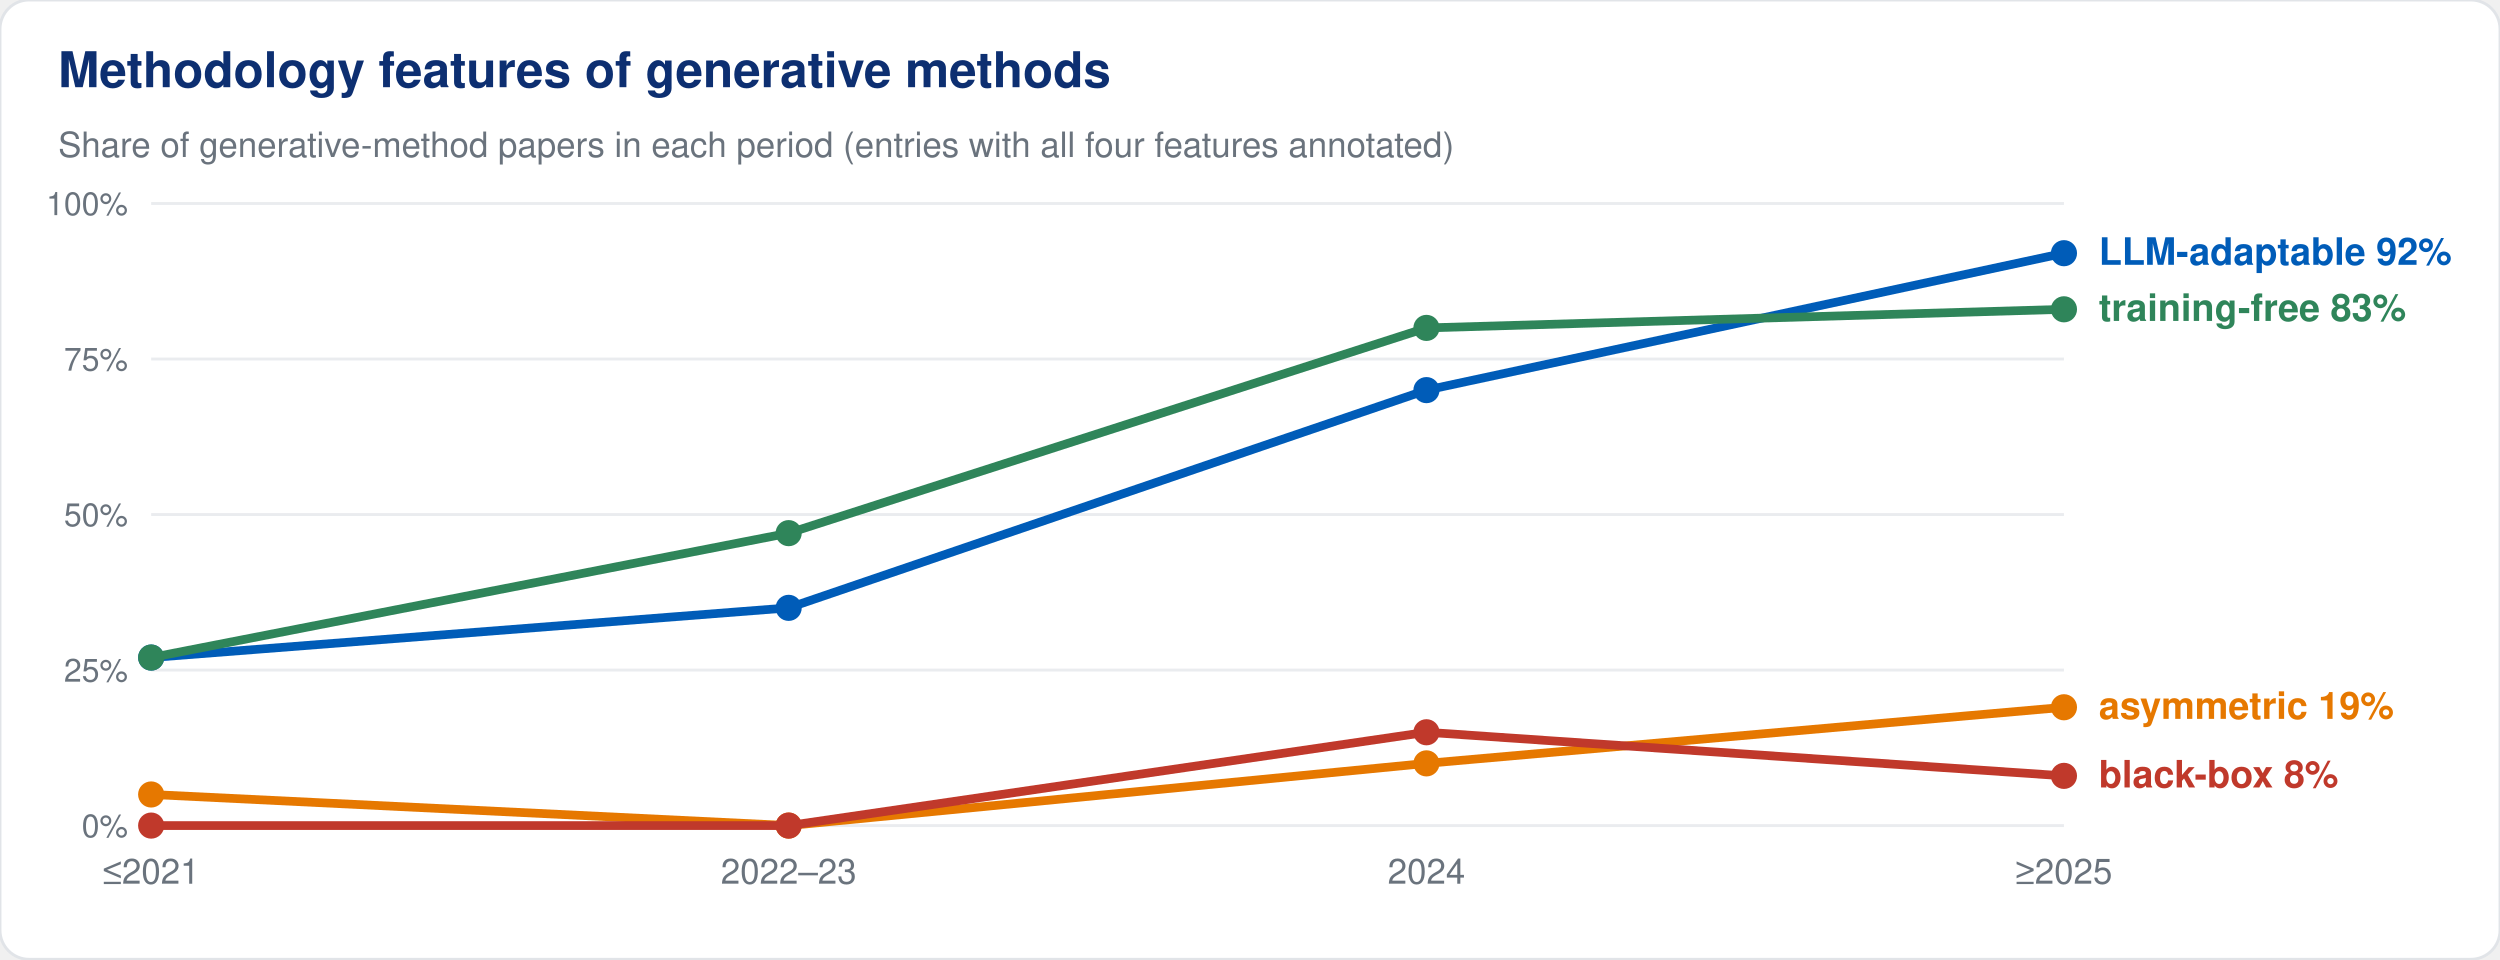
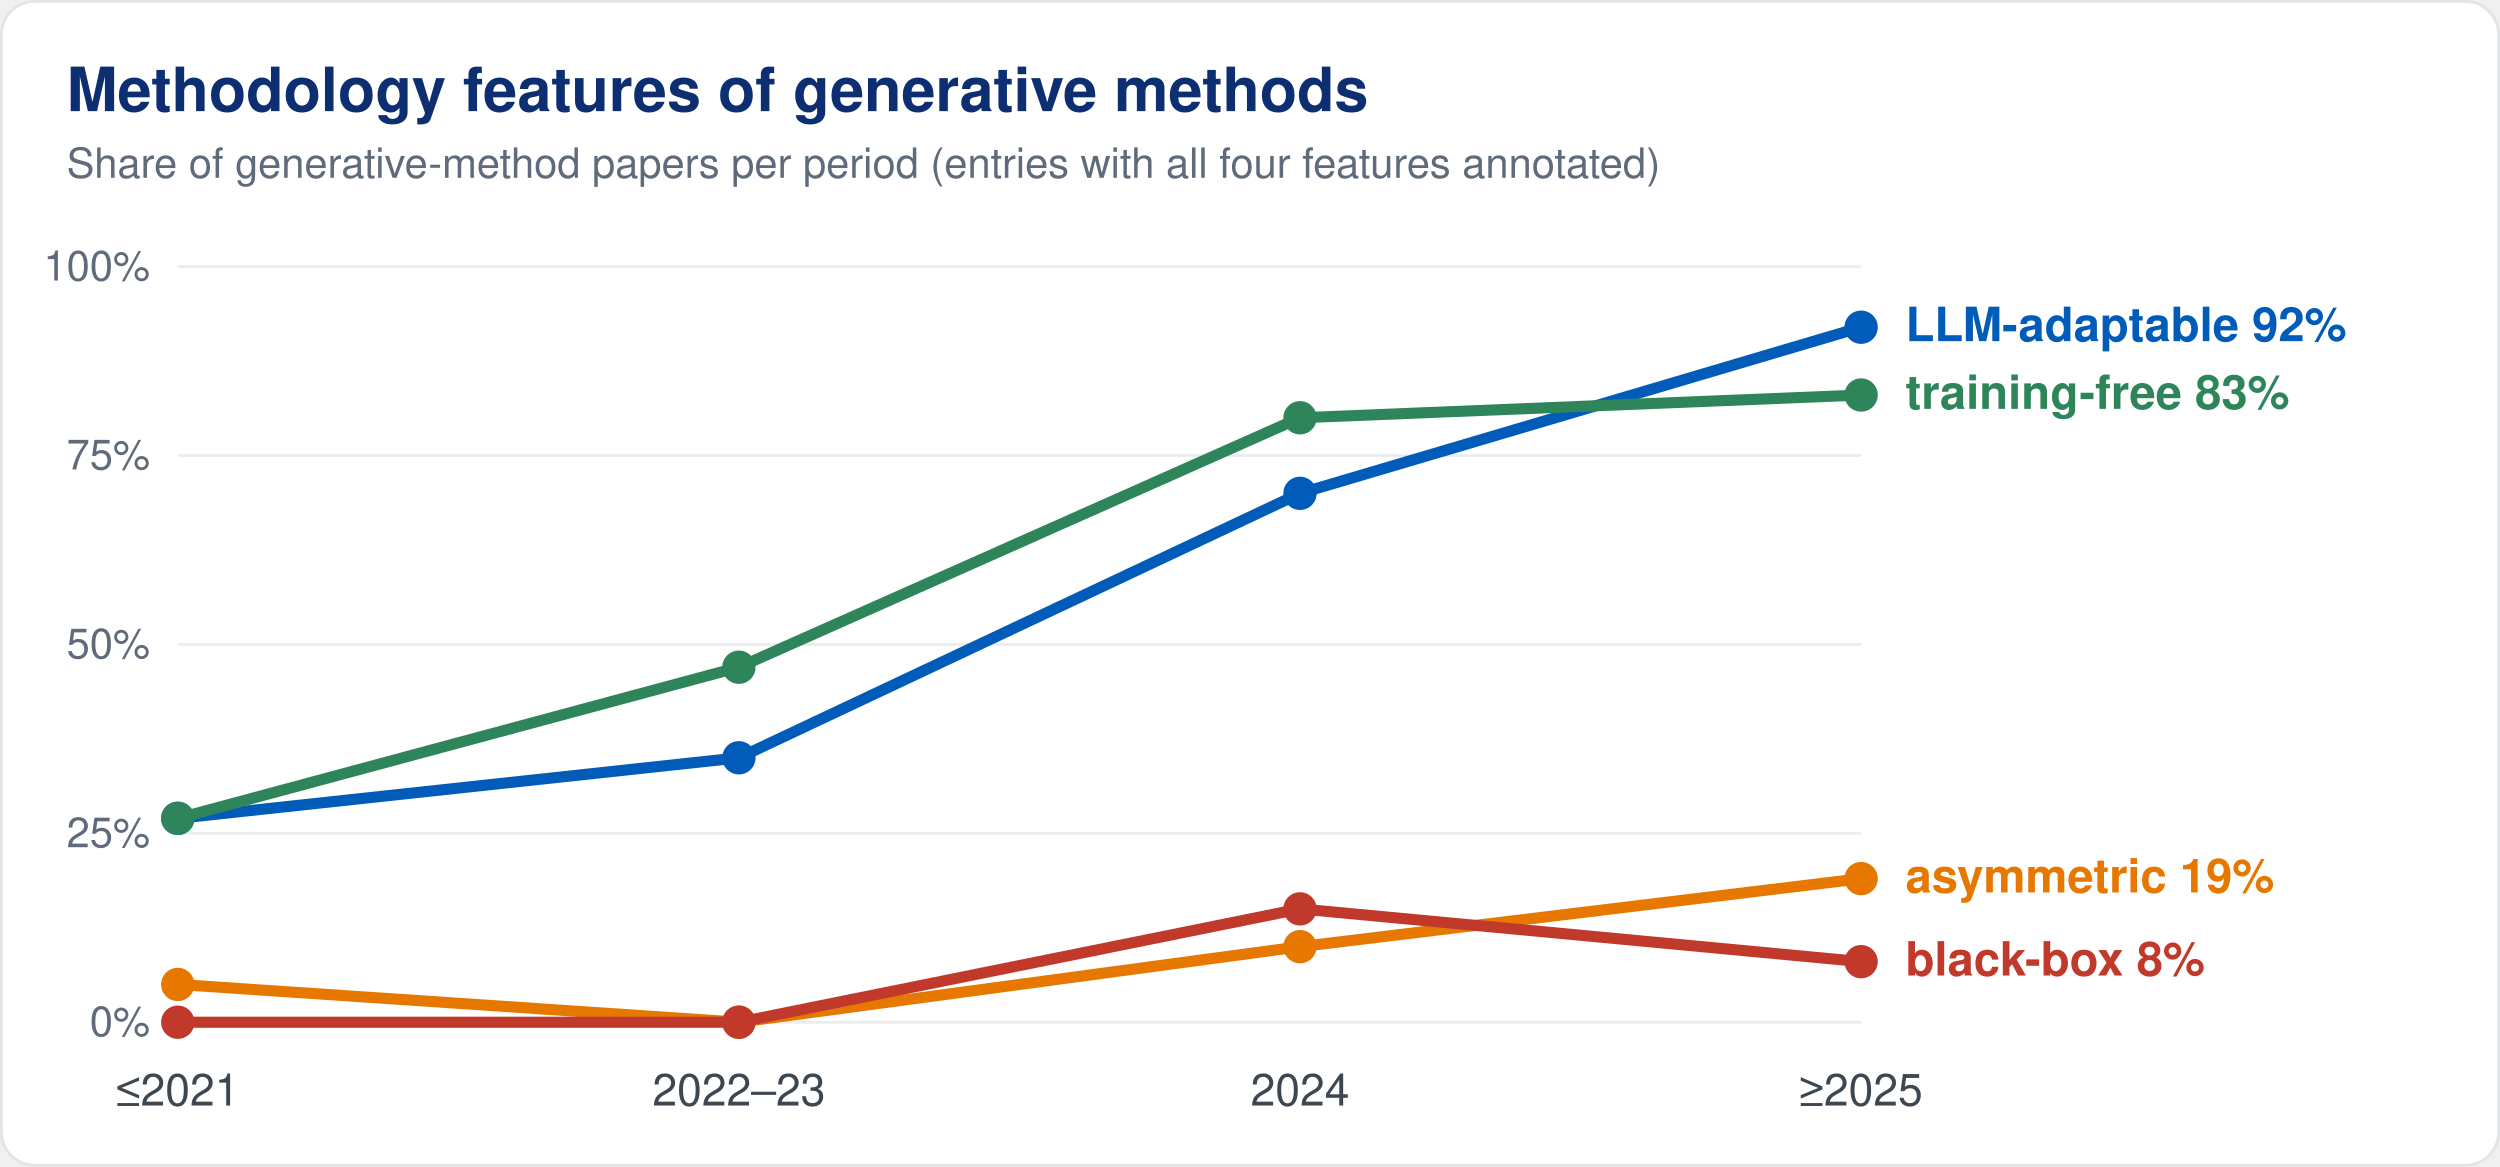
- <svg xmlns="http://www.w3.org/2000/svg" width="860" height="330" viewBox="0 0 860 330" font-family="-apple-system, BlinkMacSystemFont, 'Segoe UI', Helvetica, Arial, sans-serif">
-   <rect width="860" height="330" rx="10" fill="#ffffff" stroke="#e1e4e8" />
-   <text x="20" y="30" font-size="17" font-weight="600" fill="#0D2F71">Methodology features of generative methods</text>
-   <line x1="52" x2="710" y1="284.0" y2="284.0" stroke="#eaecef" />
-   <text x="44" y="288.0" font-size="11" fill="#6a737d" text-anchor="end">0%</text>
-   <line x1="52" x2="710" y1="230.5" y2="230.5" stroke="#eaecef" />
-   <text x="44" y="234.5" font-size="11" fill="#6a737d" text-anchor="end">25%</text>
-   <line x1="52" x2="710" y1="177.0" y2="177.0" stroke="#eaecef" />
-   <text x="44" y="181.0" font-size="11" fill="#6a737d" text-anchor="end">50%</text>
-   <line x1="52" x2="710" y1="123.5" y2="123.5" stroke="#eaecef" />
-   <text x="44" y="127.5" font-size="11" fill="#6a737d" text-anchor="end">75%</text>
-   <line x1="52" x2="710" y1="70.0" y2="70.0" stroke="#eaecef" />
-   <text x="44" y="74.0" font-size="11" fill="#6a737d" text-anchor="end">100%</text>
-   <text x="52.0" y="304" font-size="12" fill="#6a737d" text-anchor="middle">≤2021</text>
-   <text x="271.3" y="304" font-size="12" fill="#6a737d" text-anchor="middle">2022–23</text>
-   <text x="490.7" y="304" font-size="12" fill="#6a737d" text-anchor="middle">2024</text>
-   <text x="710.0" y="304" font-size="12" fill="#6a737d" text-anchor="middle">≥2025</text>
-   <polyline points="52.0,226.2 271.3,209.1 490.7,134.2 710.0,87.1" fill="none" stroke="#005CB8" stroke-width="3" />
-   <circle cx="52.0" cy="226.2" r="4.5" fill="#005CB8" />
-   <circle cx="271.3" cy="209.1" r="4.5" fill="#005CB8" />
-   <circle cx="490.7" cy="134.2" r="4.5" fill="#005CB8" />
-   <circle cx="710.0" cy="87.1" r="4.5" fill="#005CB8" />
-   <text x="722.0" y="91.1" font-size="13" fill="#005CB8" font-weight="600">LLM-adaptable 92%</text>
-   <polyline points="52.0,226.2 271.3,183.4 490.7,112.8 710.0,106.4" fill="none" stroke="#2F855A" stroke-width="3" />
-   <circle cx="52.0" cy="226.2" r="4.5" fill="#2F855A" />
-   <circle cx="271.3" cy="183.4" r="4.5" fill="#2F855A" />
-   <circle cx="490.7" cy="112.8" r="4.5" fill="#2F855A" />
-   <circle cx="710.0" cy="106.4" r="4.5" fill="#2F855A" />
-   <text x="722.0" y="110.4" font-size="13" fill="#2F855A" font-weight="600">training-free 83%</text>
-   <polyline points="52.0,273.3 271.3,284.0 490.7,262.6 710.0,243.3" fill="none" stroke="#E67800" stroke-width="3" />
-   <circle cx="52.0" cy="273.3" r="4.5" fill="#E67800" />
-   <circle cx="271.3" cy="284.0" r="4.5" fill="#E67800" />
-   <circle cx="490.7" cy="262.6" r="4.5" fill="#E67800" />
-   <circle cx="710.0" cy="243.3" r="4.5" fill="#E67800" />
-   <text x="722.0" y="247.3" font-size="13" fill="#E67800" font-weight="600">asymmetric 19%</text>
-   <polyline points="52.0,284.0 271.3,284.0 490.7,251.9 710.0,266.9" fill="none" stroke="#C0392B" stroke-width="3" />
-   <circle cx="52.0" cy="284.0" r="4.5" fill="#C0392B" />
-   <circle cx="271.3" cy="284.0" r="4.5" fill="#C0392B" />
-   <circle cx="490.7" cy="251.9" r="4.5" fill="#C0392B" />
-   <circle cx="710.0" cy="266.9" r="4.5" fill="#C0392B" />
-   <text x="722.0" y="270.9" font-size="13" fill="#C0392B" font-weight="600">black-box 8%</text>
-   <text x="20" y="54" font-size="12" fill="#6a737d">Share of generative-method papers in each period (entries with all four features annotated)</text>
+ <svg xmlns="http://www.w3.org/2000/svg" width="900" height="420" viewBox="0 0 900 420" font-family="-apple-system, BlinkMacSystemFont, 'Segoe UI', Helvetica, Arial, sans-serif">
+   <rect x="0.5" y="0.5" width="899" height="419" rx="12" fill="#ffffff" stroke="#e1e4e8" />
+   <text x="24" y="40" font-size="22" font-weight="700" fill="#0D2F71">Methodology features of generative methods</text>
+   <text x="24" y="64" font-size="15" fill="#5f6b7a">Share of generative-method papers per period (entries with all four features annotated)</text>
+   <line x1="64" x2="670" y1="368.0" y2="368.0" stroke="#eaecef" />
+   <text x="54" y="373.0" font-size="15" fill="#5f6b7a" text-anchor="end">0%</text>
+   <line x1="64" x2="670" y1="300.0" y2="300.0" stroke="#eaecef" />
+   <text x="54" y="305.0" font-size="15" fill="#5f6b7a" text-anchor="end">25%</text>
+   <line x1="64" x2="670" y1="232.0" y2="232.0" stroke="#eaecef" />
+   <text x="54" y="237.0" font-size="15" fill="#5f6b7a" text-anchor="end">50%</text>
+   <line x1="64" x2="670" y1="164.0" y2="164.0" stroke="#eaecef" />
+   <text x="54" y="169.0" font-size="15" fill="#5f6b7a" text-anchor="end">75%</text>
+   <line x1="64" x2="670" y1="96.0" y2="96.0" stroke="#eaecef" />
+   <text x="54" y="101.0" font-size="15" fill="#5f6b7a" text-anchor="end">100%</text>
+   <text x="64.0" y="398" font-size="16" fill="#3d4752" text-anchor="middle">≤2021</text>
+   <text x="266.0" y="398" font-size="16" fill="#3d4752" text-anchor="middle">2022–23</text>
+   <text x="468.0" y="398" font-size="16" fill="#3d4752" text-anchor="middle">2024</text>
+   <text x="670.0" y="398" font-size="16" fill="#3d4752" text-anchor="middle">≥2025</text>
+   <polyline points="64.0,294.6 266.0,272.8 468.0,177.6 670.0,117.8" fill="none" stroke="#005CB8" stroke-width="4" stroke-linejoin="round" />
+   <circle cx="64.0" cy="294.6" r="6" fill="#005CB8" />
+   <circle cx="266.0" cy="272.8" r="6" fill="#005CB8" />
+   <circle cx="468.0" cy="177.6" r="6" fill="#005CB8" />
+   <circle cx="670.0" cy="117.8" r="6" fill="#005CB8" />
+   <text x="686.0" y="122.8" font-size="17" fill="#005CB8" font-weight="700">LLM-adaptable 92%</text>
+   <polyline points="64.0,294.6 266.0,240.2 468.0,150.4 670.0,142.2" fill="none" stroke="#2F855A" stroke-width="4" stroke-linejoin="round" />
+   <circle cx="64.0" cy="294.6" r="6" fill="#2F855A" />
+   <circle cx="266.0" cy="240.2" r="6" fill="#2F855A" />
+   <circle cx="468.0" cy="150.4" r="6" fill="#2F855A" />
+   <circle cx="670.0" cy="142.2" r="6" fill="#2F855A" />
+   <text x="686.0" y="147.2" font-size="17" fill="#2F855A" font-weight="700">training-free 83%</text>
+   <polyline points="64.0,354.4 266.0,368.0 468.0,340.8 670.0,316.3" fill="none" stroke="#E67800" stroke-width="4" stroke-linejoin="round" />
+   <circle cx="64.0" cy="354.4" r="6" fill="#E67800" />
+   <circle cx="266.0" cy="368.0" r="6" fill="#E67800" />
+   <circle cx="468.0" cy="340.8" r="6" fill="#E67800" />
+   <circle cx="670.0" cy="316.3" r="6" fill="#E67800" />
+   <text x="686.0" y="321.3" font-size="17" fill="#E67800" font-weight="700">asymmetric 19%</text>
+   <polyline points="64.0,368.0 266.0,368.0 468.0,327.2 670.0,346.2" fill="none" stroke="#C0392B" stroke-width="4" stroke-linejoin="round" />
+   <circle cx="64.0" cy="368.0" r="6" fill="#C0392B" />
+   <circle cx="266.0" cy="368.0" r="6" fill="#C0392B" />
+   <circle cx="468.0" cy="327.2" r="6" fill="#C0392B" />
+   <circle cx="670.0" cy="346.2" r="6" fill="#C0392B" />
+   <text x="686.0" y="351.2" font-size="17" fill="#C0392B" font-weight="700">black-box 8%</text>
</svg>
